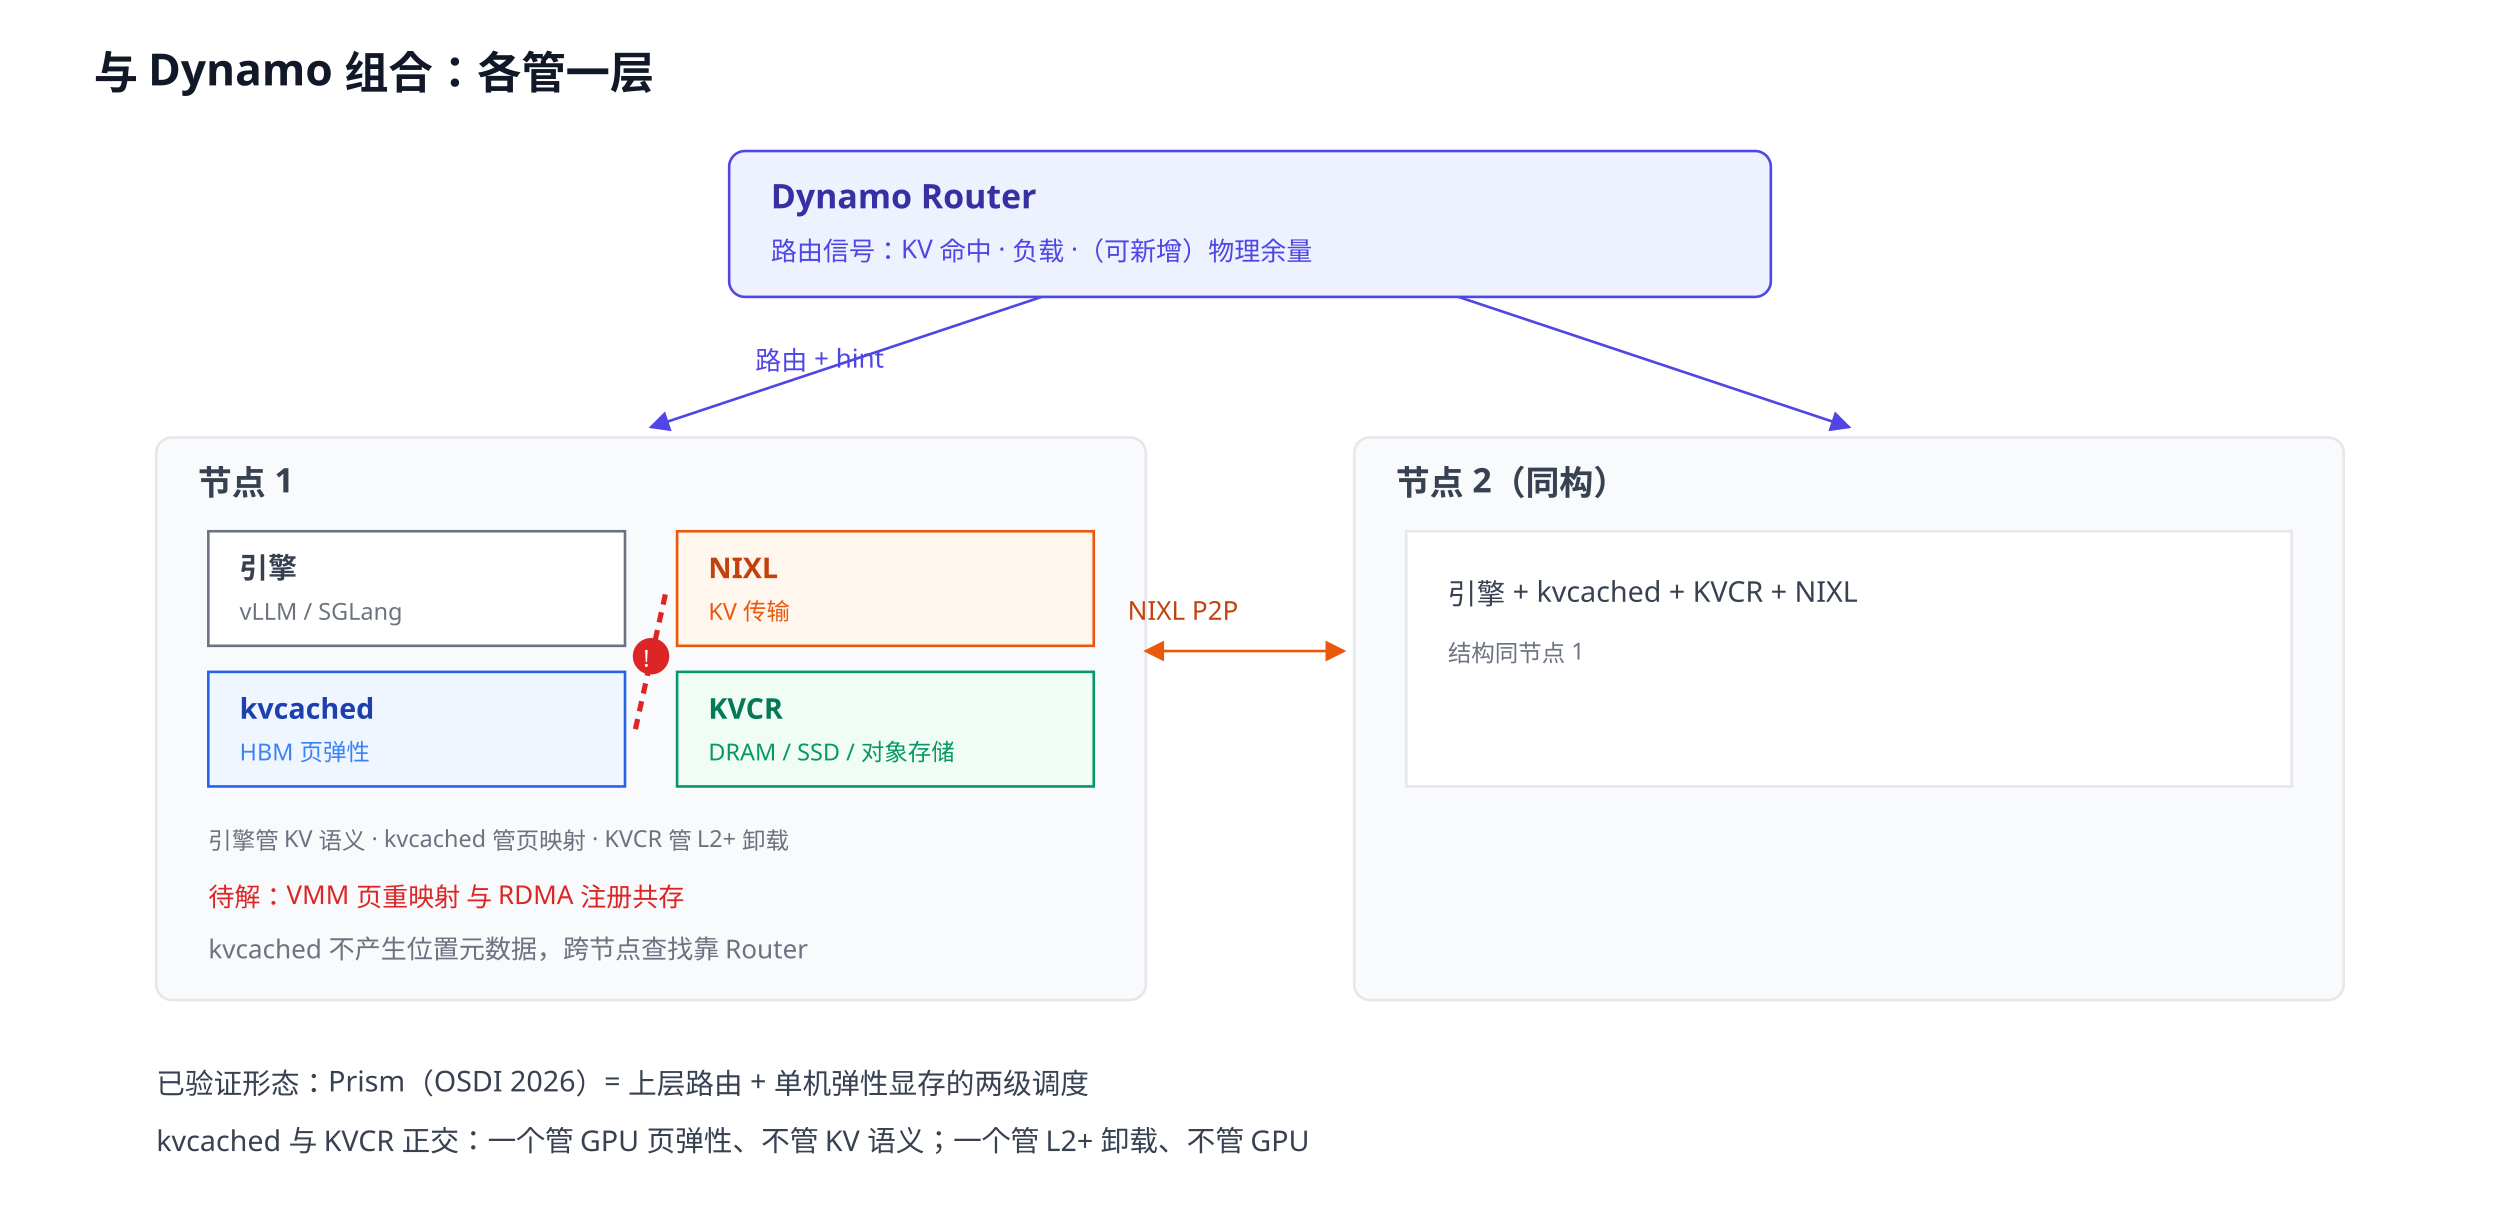
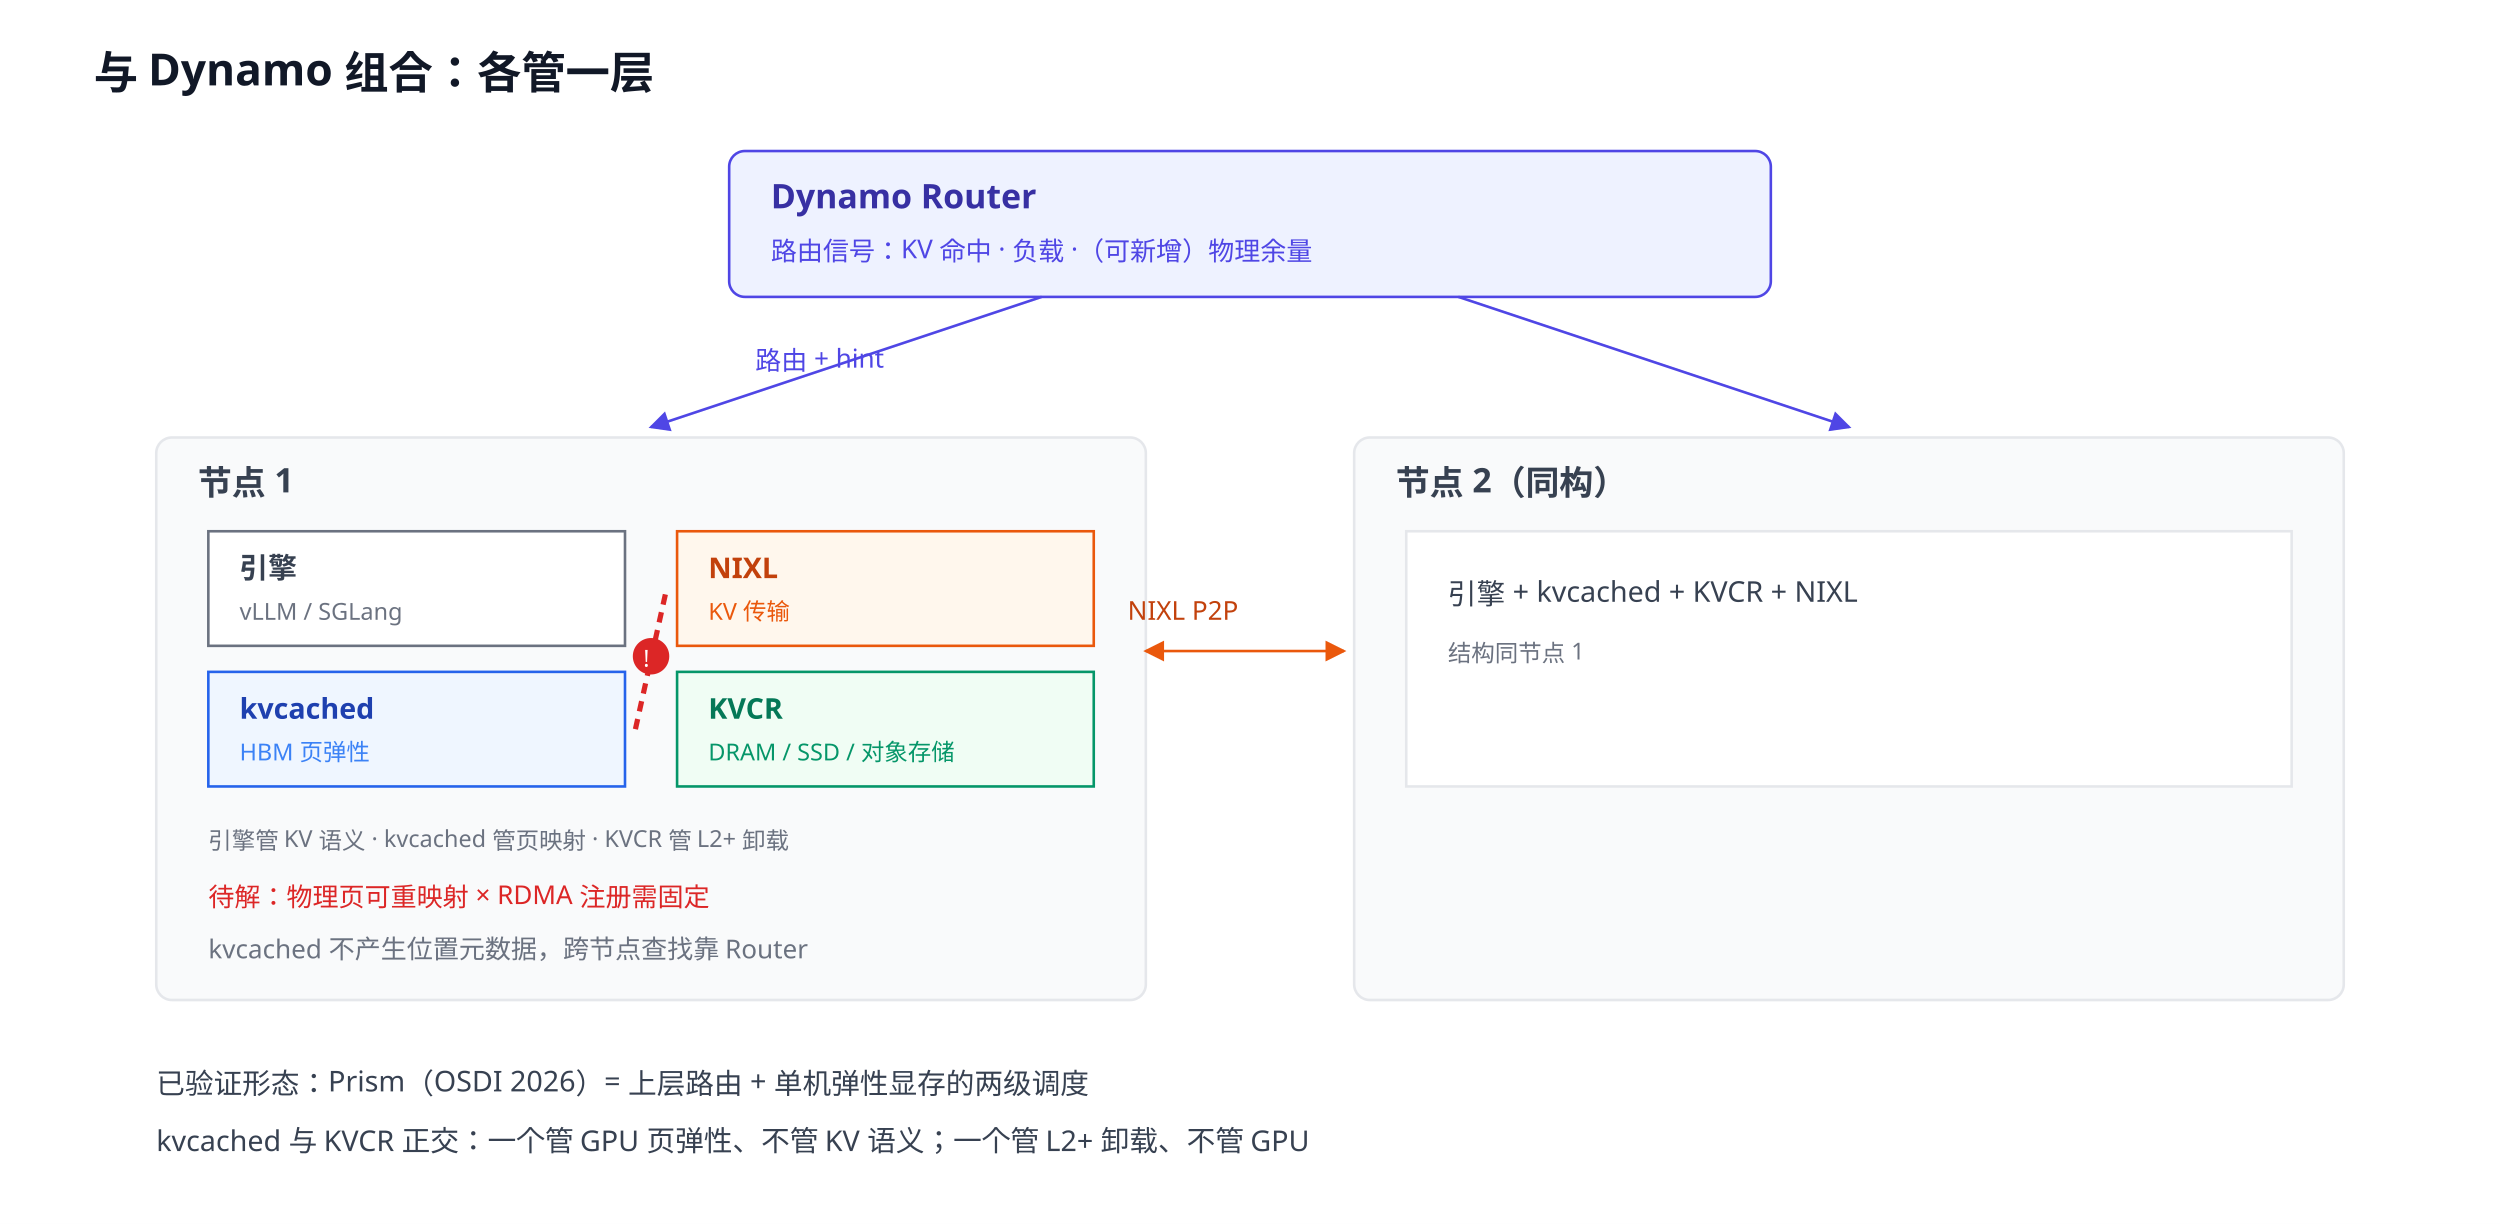
<svg xmlns="http://www.w3.org/2000/svg" width="960" height="470" viewBox="0 0 960 470" font-family="sans-serif">
  <rect width="960" height="470" fill="#ffffff" />
  <text x="36" y="34" font-size="17" font-weight="bold" fill="#111827">与 Dynamo 组合：各管一层</text>
  <rect x="280" y="58" width="400" height="56" rx="6" fill="#eef2ff" stroke="#4f46e5" />
  <text x="296" y="80" font-size="13" font-weight="bold" fill="#3730a3">Dynamo Router</text>
  <text x="296" y="100" font-size="10" fill="#4f46e5">路由信号：KV 命中 · 负载 ·（可新增）物理余量</text>
  <rect x="60" y="168" width="380" height="216" rx="6" fill="#f9fafb" stroke="#e5e7eb" />
  <text x="76" y="190" font-size="13" font-weight="bold" fill="#374151">节点 1</text>
  <rect x="80" y="204" width="160" height="44" fill="#ffffff" stroke="#6b7280" />
  <text x="92" y="222" font-size="11" font-weight="bold" fill="#374151">引擎</text>
  <text x="92" y="238" font-size="9" fill="#6b7280">vLLM / SGLang</text>
  <rect x="260" y="204" width="160" height="44" fill="#fff7ed" stroke="#ea580c" />
  <text x="272" y="222" font-size="11" font-weight="bold" fill="#c2410c">NIXL</text>
  <text x="272" y="238" font-size="9" fill="#ea580c">KV 传输</text>
  <rect x="80" y="258" width="160" height="44" fill="#eff6ff" stroke="#2563eb" />
  <text x="92" y="276" font-size="11" font-weight="bold" fill="#1e40af">kvcached</text>
  <text x="92" y="292" font-size="9" fill="#3b82f6">HBM 页弹性</text>
  <rect x="260" y="258" width="160" height="44" fill="#f0fdf4" stroke="#059669" />
  <text x="272" y="276" font-size="11" font-weight="bold" fill="#047857">KVCR</text>
  <text x="272" y="292" font-size="9" fill="#059669">DRAM / SSD / 对象存储</text>
  <path d="M244,280 L256,226" fill="none" stroke="#dc2626" stroke-width="2" stroke-dasharray="4 3" />
  <circle cx="250" cy="252" r="7" fill="#dc2626" />
  <text x="247" y="256" font-size="9" fill="#ffffff">!</text>
  <text x="80" y="326" font-size="9" fill="#6b7280">引擎管 KV 语义 · kvcached 管页映射 · KVCR 管 L2+ 卸载</text>
-   <text x="80" y="348" font-size="10" fill="#dc2626">待解：VMM 页重映射 与 RDMA 注册共存</text>
+   <text x="80" y="348" font-size="10" fill="#dc2626">待解：物理页可重映射 × RDMA 注册需固定</text>
  <text x="80" y="368" font-size="10" fill="#6b7280">kvcached 不产生位置元数据，跨节点查找靠 Router</text>
  <rect x="520" y="168" width="380" height="216" rx="6" fill="#f9fafb" stroke="#e5e7eb" />
  <text x="536" y="190" font-size="13" font-weight="bold" fill="#374151">节点 2（同构）</text>
  <rect x="540" y="204" width="340" height="98" fill="#ffffff" stroke="#e5e7eb" />
  <text x="556" y="232" font-size="11" fill="#374151">引擎 + kvcached + KVCR + NIXL</text>
  <text x="556" y="254" font-size="9" fill="#6b7280">结构同节点 1</text>
  <path d="M400,114 L250,164" fill="none" stroke="#4f46e5" marker-end="url(#arrI)" />
  <path d="M560,114 L710,164" fill="none" stroke="#4f46e5" marker-end="url(#arrI)" />
  <text x="290" y="142" font-size="10" fill="#4f46e5">路由 + hint</text>
  <path d="M440,250 L516,250" fill="none" stroke="#ea580c" marker-end="url(#arrO)" marker-start="url(#arrOL)" />
  <text x="433" y="238" font-size="10" fill="#c2410c">NIXL P2P</text>
  <text x="60" y="420" font-size="11" fill="#374151">已验证形态：Prism（OSDI 2026）= 上层路由 + 单机弹性显存的两级调度</text>
  <text x="60" y="442" font-size="11" fill="#374151">kvcached 与 KVCR 正交：一个管 GPU 页弹性、不管 KV 语义；一个管 L2+ 卸载、不管 GPU</text>
  <defs>
    <marker id="arrI" markerWidth="8" markerHeight="8" refX="7" refY="4" orient="auto">
      <path d="M0,0 L8,4 L0,8 Z" fill="#4f46e5" />
    </marker>
    <marker id="arrO" markerWidth="8" markerHeight="8" refX="7" refY="4" orient="auto">
      <path d="M0,0 L8,4 L0,8 Z" fill="#ea580c" />
    </marker>
    <marker id="arrOL" markerWidth="8" markerHeight="8" refX="1" refY="4" orient="auto">
      <path d="M8,0 L0,4 L8,8 Z" fill="#ea580c" />
    </marker>
  </defs>
</svg>
